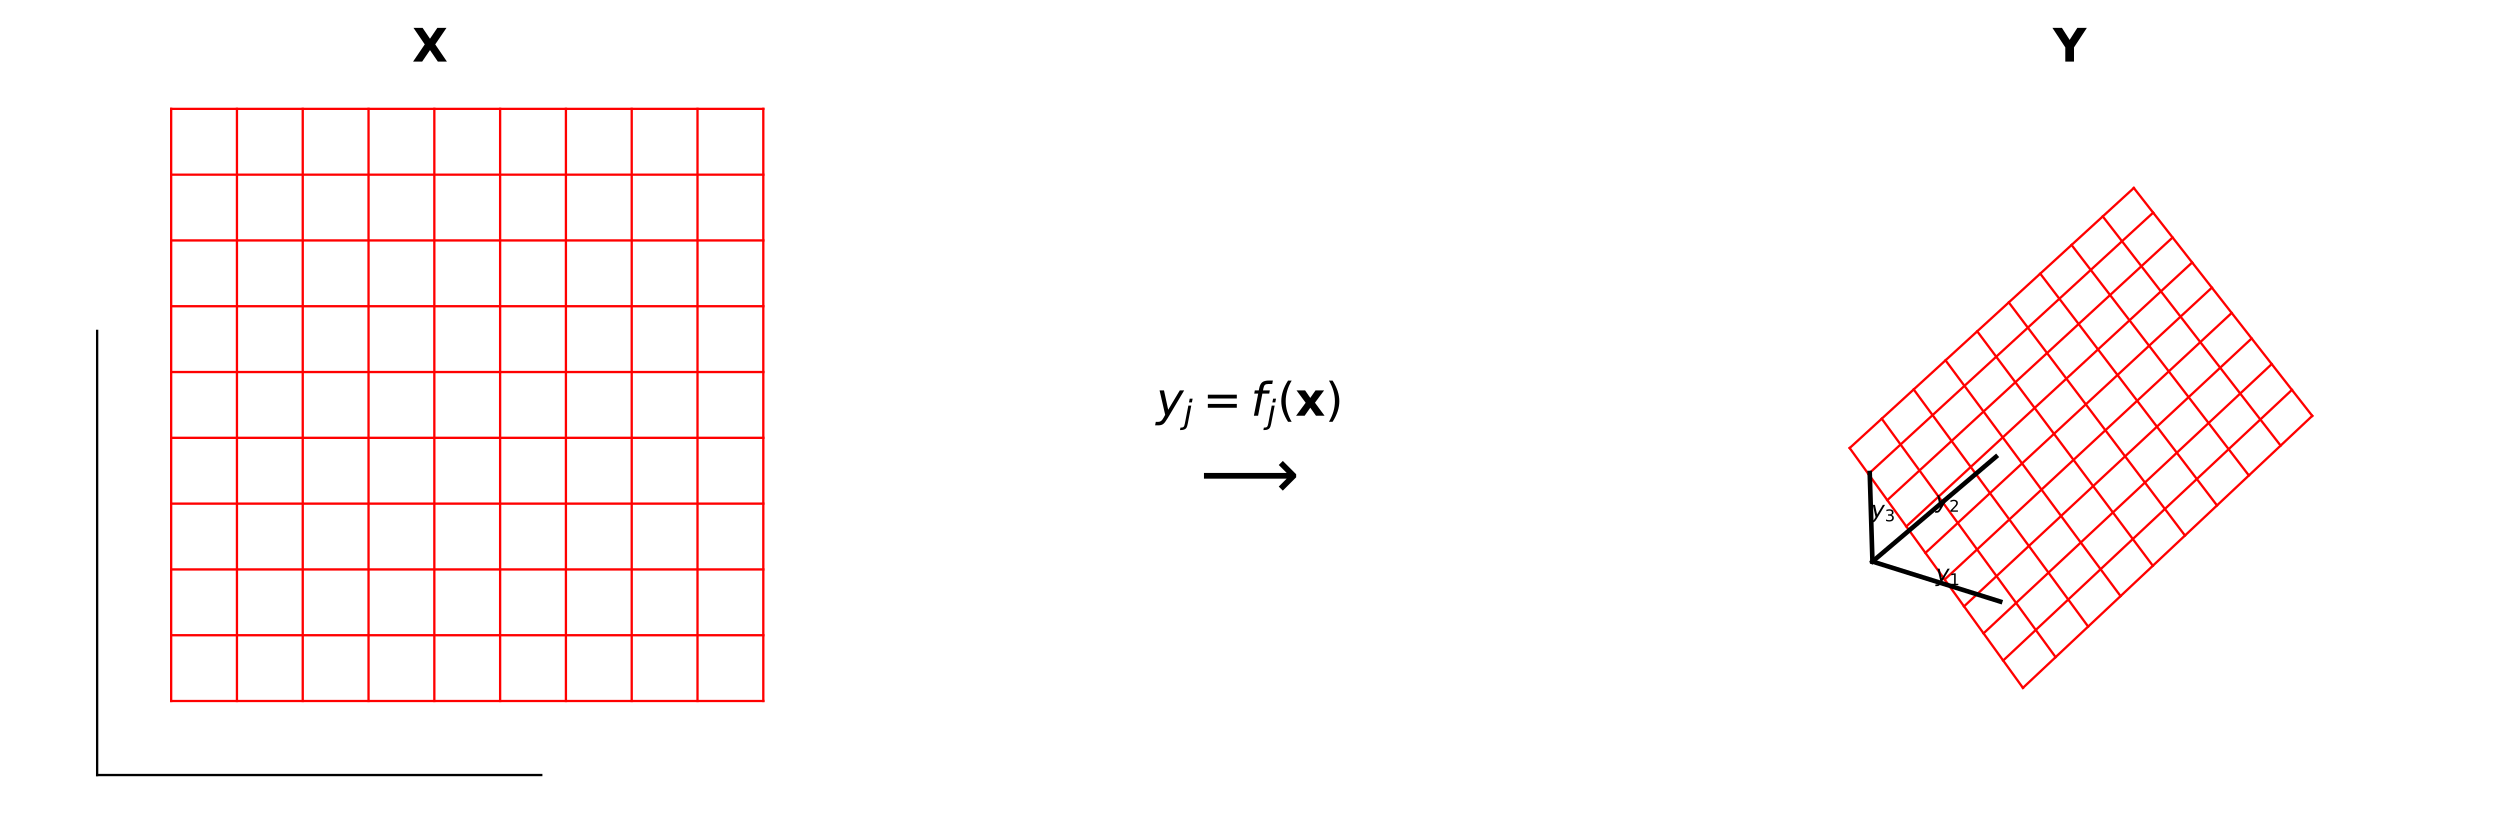
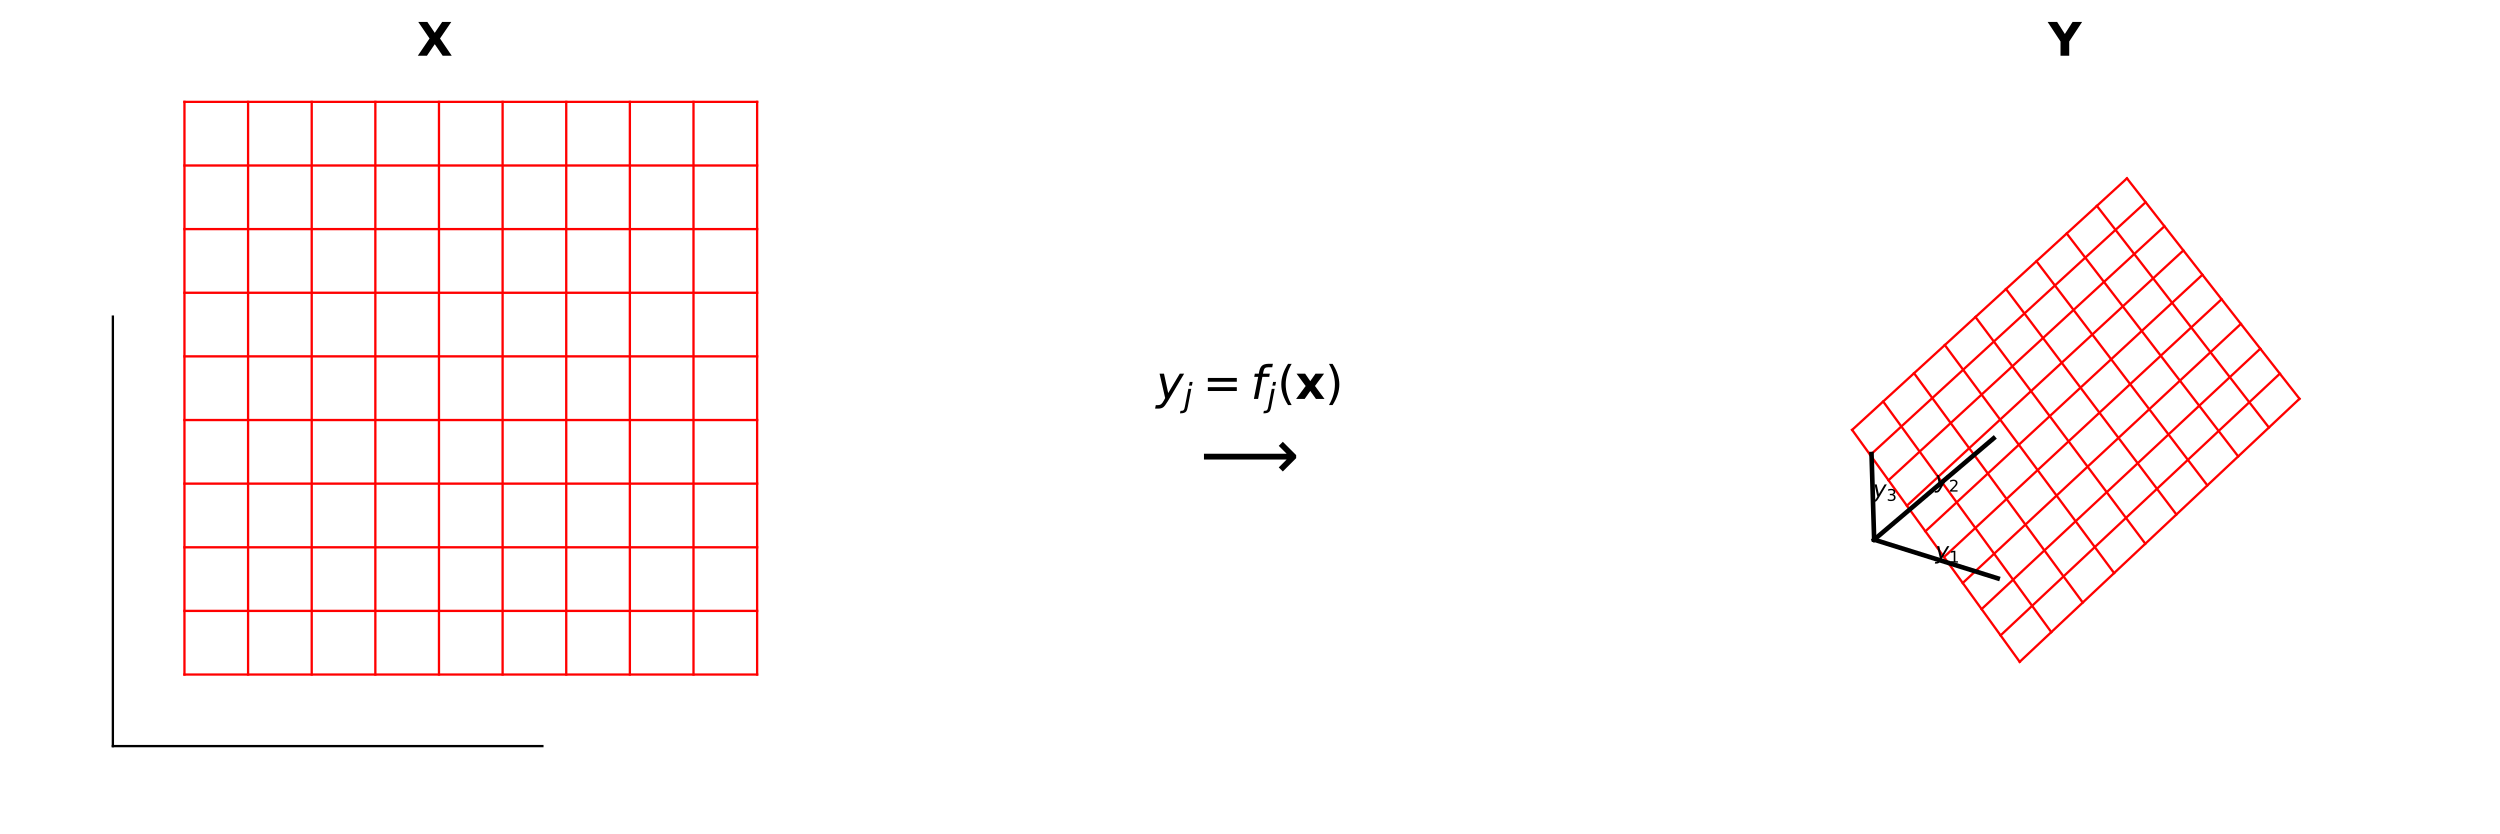
<svg xmlns="http://www.w3.org/2000/svg" xmlns:xlink="http://www.w3.org/1999/xlink" width="1080pt" height="360pt" viewBox="0 0 1080 360" version="1.1">
  <defs>
    <style type="text/css">*{stroke-linejoin: round; stroke-linecap: butt}</style>
  </defs>
  <g id="figure_1">
    <g id="patch_1">
      <path d="M 0 360  L 1080 360  L 1080 0  L 0 0  L 0 360  z " style="fill: none" />
    </g>
    <g id="axes_1">
      <g id="line2d_1">
-         <path d="M 73.94 302.835  L 102.362 302.835  L 130.785 302.835  L 159.208 302.835  L 187.631 302.835  L 216.054 302.835  L 244.477 302.835  L 272.9 302.835  L 301.323 302.835  L 329.746 302.835  " clip-path="url(#p75398138cb)" style="fill: none; stroke: #ff0000; stroke-linecap: square" />
+         <path d="M 79.685 291.4  L 107.173 291.4  L 134.661 291.4  L 162.15 291.4  L 189.638 291.4  L 217.126 291.4  L 244.615 291.4  L 272.103 291.4  L 299.592 291.4  L 327.08 291.4  " clip-path="url(#p6f0700d260)" style="fill: none; stroke: #ff0000; stroke-linecap: square" />
      </g>
      <g id="line2d_2">
-         <path d="M 73.94 274.412  L 102.362 274.412  L 130.785 274.412  L 159.208 274.412  L 187.631 274.412  L 216.054 274.412  L 244.477 274.412  L 272.9 274.412  L 301.323 274.412  L 329.746 274.412  " clip-path="url(#p75398138cb)" style="fill: none; stroke: #ff0000; stroke-linecap: square" />
+         <path d="M 79.685 263.911  L 107.173 263.911  L 134.661 263.911  L 162.15 263.911  L 189.638 263.911  L 217.126 263.911  L 244.615 263.911  L 272.103 263.911  L 299.592 263.911  L 327.08 263.911  " clip-path="url(#p6f0700d260)" style="fill: none; stroke: #ff0000; stroke-linecap: square" />
      </g>
      <g id="line2d_3">
-         <path d="M 73.94 245.989  L 102.362 245.989  L 130.785 245.989  L 159.208 245.989  L 187.631 245.989  L 216.054 245.989  L 244.477 245.989  L 272.9 245.989  L 301.323 245.989  L 329.746 245.989  " clip-path="url(#p75398138cb)" style="fill: none; stroke: #ff0000; stroke-linecap: square" />
+         <path d="M 79.685 236.423  L 107.173 236.423  L 134.661 236.423  L 162.15 236.423  L 189.638 236.423  L 217.126 236.423  L 244.615 236.423  L 272.103 236.423  L 299.592 236.423  L 327.08 236.423  " clip-path="url(#p6f0700d260)" style="fill: none; stroke: #ff0000; stroke-linecap: square" />
      </g>
      <g id="line2d_4">
-         <path d="M 73.94 217.566  L 102.362 217.566  L 130.785 217.566  L 159.208 217.566  L 187.631 217.566  L 216.054 217.566  L 244.477 217.566  L 272.9 217.566  L 301.323 217.566  L 329.746 217.566  " clip-path="url(#p75398138cb)" style="fill: none; stroke: #ff0000; stroke-linecap: square" />
+         <path d="M 79.685 208.934  L 107.173 208.934  L 134.661 208.934  L 162.15 208.934  L 189.638 208.934  L 217.126 208.934  L 244.615 208.934  L 272.103 208.934  L 299.592 208.934  L 327.08 208.934  " clip-path="url(#p6f0700d260)" style="fill: none; stroke: #ff0000; stroke-linecap: square" />
      </g>
      <g id="line2d_5">
-         <path d="M 73.94 189.144  L 102.362 189.144  L 130.785 189.144  L 159.208 189.144  L 187.631 189.144  L 216.054 189.144  L 244.477 189.144  L 272.9 189.144  L 301.323 189.144  L 329.746 189.144  " clip-path="url(#p75398138cb)" style="fill: none; stroke: #ff0000; stroke-linecap: square" />
+         <path d="M 79.685 181.446  L 107.173 181.446  L 134.661 181.446  L 162.15 181.446  L 189.638 181.446  L 217.126 181.446  L 244.615 181.446  L 272.103 181.446  L 299.592 181.446  L 327.08 181.446  " clip-path="url(#p6f0700d260)" style="fill: none; stroke: #ff0000; stroke-linecap: square" />
      </g>
      <g id="line2d_6">
-         <path d="M 73.94 160.721  L 102.362 160.721  L 130.785 160.721  L 159.208 160.721  L 187.631 160.721  L 216.054 160.721  L 244.477 160.721  L 272.9 160.721  L 301.323 160.721  L 329.746 160.721  " clip-path="url(#p75398138cb)" style="fill: none; stroke: #ff0000; stroke-linecap: square" />
+         <path d="M 79.685 153.958  L 107.173 153.958  L 134.661 153.958  L 162.15 153.958  L 189.638 153.958  L 217.126 153.958  L 244.615 153.958  L 272.103 153.958  L 299.592 153.958  L 327.08 153.958  " clip-path="url(#p6f0700d260)" style="fill: none; stroke: #ff0000; stroke-linecap: square" />
      </g>
      <g id="line2d_7">
-         <path d="M 73.94 132.298  L 102.362 132.298  L 130.785 132.298  L 159.208 132.298  L 187.631 132.298  L 216.054 132.298  L 244.477 132.298  L 272.9 132.298  L 301.323 132.298  L 329.746 132.298  " clip-path="url(#p75398138cb)" style="fill: none; stroke: #ff0000; stroke-linecap: square" />
+         <path d="M 79.685 126.469  L 107.173 126.469  L 134.661 126.469  L 162.15 126.469  L 189.638 126.469  L 217.126 126.469  L 244.615 126.469  L 272.103 126.469  L 299.592 126.469  L 327.08 126.469  " clip-path="url(#p6f0700d260)" style="fill: none; stroke: #ff0000; stroke-linecap: square" />
      </g>
      <g id="line2d_8">
-         <path d="M 73.94 103.875  L 102.362 103.875  L 130.785 103.875  L 159.208 103.875  L 187.631 103.875  L 216.054 103.875  L 244.477 103.875  L 272.9 103.875  L 301.323 103.875  L 329.746 103.875  " clip-path="url(#p75398138cb)" style="fill: none; stroke: #ff0000; stroke-linecap: square" />
+         <path d="M 79.685 98.981  L 107.173 98.981  L 134.661 98.981  L 162.15 98.981  L 189.638 98.981  L 217.126 98.981  L 244.615 98.981  L 272.103 98.981  L 299.592 98.981  L 327.08 98.981  " clip-path="url(#p6f0700d260)" style="fill: none; stroke: #ff0000; stroke-linecap: square" />
      </g>
      <g id="line2d_9">
-         <path d="M 73.94 75.452  L 102.362 75.452  L 130.785 75.452  L 159.208 75.452  L 187.631 75.452  L 216.054 75.452  L 244.477 75.452  L 272.9 75.452  L 301.323 75.452  L 329.746 75.452  " clip-path="url(#p75398138cb)" style="fill: none; stroke: #ff0000; stroke-linecap: square" />
+         <path d="M 79.685 71.493  L 107.173 71.493  L 134.661 71.493  L 162.15 71.493  L 189.638 71.493  L 217.126 71.493  L 244.615 71.493  L 272.103 71.493  L 299.592 71.493  L 327.08 71.493  " clip-path="url(#p6f0700d260)" style="fill: none; stroke: #ff0000; stroke-linecap: square" />
      </g>
      <g id="line2d_10">
-         <path d="M 73.94 47.029  L 102.362 47.029  L 130.785 47.029  L 159.208 47.029  L 187.631 47.029  L 216.054 47.029  L 244.477 47.029  L 272.9 47.029  L 301.323 47.029  L 329.746 47.029  " clip-path="url(#p75398138cb)" style="fill: none; stroke: #ff0000; stroke-linecap: square" />
+         <path d="M 79.685 44.004  L 107.173 44.004  L 134.661 44.004  L 162.15 44.004  L 189.638 44.004  L 217.126 44.004  L 244.615 44.004  L 272.103 44.004  L 299.592 44.004  L 327.08 44.004  " clip-path="url(#p6f0700d260)" style="fill: none; stroke: #ff0000; stroke-linecap: square" />
      </g>
      <g id="line2d_11">
-         <path d="M 73.94 302.835  L 73.94 274.412  L 73.94 245.989  L 73.94 217.566  L 73.94 189.144  L 73.94 160.721  L 73.94 132.298  L 73.94 103.875  L 73.94 75.452  L 73.94 47.029  " clip-path="url(#p75398138cb)" style="fill: none; stroke: #ff0000; stroke-linecap: square" />
+         <path d="M 79.685 291.4  L 79.685 263.911  L 79.685 236.423  L 79.685 208.934  L 79.685 181.446  L 79.685 153.958  L 79.685 126.469  L 79.685 98.981  L 79.685 71.493  L 79.685 44.004  " clip-path="url(#p6f0700d260)" style="fill: none; stroke: #ff0000; stroke-linecap: square" />
      </g>
      <g id="line2d_12">
-         <path d="M 102.362 302.835  L 102.362 274.412  L 102.362 245.989  L 102.362 217.566  L 102.362 189.144  L 102.362 160.721  L 102.362 132.298  L 102.362 103.875  L 102.362 75.452  L 102.362 47.029  " clip-path="url(#p75398138cb)" style="fill: none; stroke: #ff0000; stroke-linecap: square" />
+         <path d="M 107.173 291.4  L 107.173 263.911  L 107.173 236.423  L 107.173 208.934  L 107.173 181.446  L 107.173 153.958  L 107.173 126.469  L 107.173 98.981  L 107.173 71.493  L 107.173 44.004  " clip-path="url(#p6f0700d260)" style="fill: none; stroke: #ff0000; stroke-linecap: square" />
      </g>
      <g id="line2d_13">
-         <path d="M 130.785 302.835  L 130.785 274.412  L 130.785 245.989  L 130.785 217.566  L 130.785 189.144  L 130.785 160.721  L 130.785 132.298  L 130.785 103.875  L 130.785 75.452  L 130.785 47.029  " clip-path="url(#p75398138cb)" style="fill: none; stroke: #ff0000; stroke-linecap: square" />
+         <path d="M 134.661 291.4  L 134.661 263.911  L 134.661 236.423  L 134.661 208.934  L 134.661 181.446  L 134.661 153.958  L 134.661 126.469  L 134.661 98.981  L 134.661 71.493  L 134.661 44.004  " clip-path="url(#p6f0700d260)" style="fill: none; stroke: #ff0000; stroke-linecap: square" />
      </g>
      <g id="line2d_14">
-         <path d="M 159.208 302.835  L 159.208 274.412  L 159.208 245.989  L 159.208 217.566  L 159.208 189.144  L 159.208 160.721  L 159.208 132.298  L 159.208 103.875  L 159.208 75.452  L 159.208 47.029  " clip-path="url(#p75398138cb)" style="fill: none; stroke: #ff0000; stroke-linecap: square" />
+         <path d="M 162.15 291.4  L 162.15 263.911  L 162.15 236.423  L 162.15 208.934  L 162.15 181.446  L 162.15 153.958  L 162.15 126.469  L 162.15 98.981  L 162.15 71.493  L 162.15 44.004  " clip-path="url(#p6f0700d260)" style="fill: none; stroke: #ff0000; stroke-linecap: square" />
      </g>
      <g id="line2d_15">
-         <path d="M 187.631 302.835  L 187.631 274.412  L 187.631 245.989  L 187.631 217.566  L 187.631 189.144  L 187.631 160.721  L 187.631 132.298  L 187.631 103.875  L 187.631 75.452  L 187.631 47.029  " clip-path="url(#p75398138cb)" style="fill: none; stroke: #ff0000; stroke-linecap: square" />
+         <path d="M 189.638 291.4  L 189.638 263.911  L 189.638 236.423  L 189.638 208.934  L 189.638 181.446  L 189.638 153.958  L 189.638 126.469  L 189.638 98.981  L 189.638 71.493  L 189.638 44.004  " clip-path="url(#p6f0700d260)" style="fill: none; stroke: #ff0000; stroke-linecap: square" />
      </g>
      <g id="line2d_16">
-         <path d="M 216.054 302.835  L 216.054 274.412  L 216.054 245.989  L 216.054 217.566  L 216.054 189.144  L 216.054 160.721  L 216.054 132.298  L 216.054 103.875  L 216.054 75.452  L 216.054 47.029  " clip-path="url(#p75398138cb)" style="fill: none; stroke: #ff0000; stroke-linecap: square" />
+         <path d="M 217.126 291.4  L 217.126 263.911  L 217.126 236.423  L 217.126 208.934  L 217.126 181.446  L 217.126 153.958  L 217.126 126.469  L 217.126 98.981  L 217.126 71.493  L 217.126 44.004  " clip-path="url(#p6f0700d260)" style="fill: none; stroke: #ff0000; stroke-linecap: square" />
      </g>
      <g id="line2d_17">
-         <path d="M 244.477 302.835  L 244.477 274.412  L 244.477 245.989  L 244.477 217.566  L 244.477 189.144  L 244.477 160.721  L 244.477 132.298  L 244.477 103.875  L 244.477 75.452  L 244.477 47.029  " clip-path="url(#p75398138cb)" style="fill: none; stroke: #ff0000; stroke-linecap: square" />
+         <path d="M 244.615 291.4  L 244.615 263.911  L 244.615 236.423  L 244.615 208.934  L 244.615 181.446  L 244.615 153.958  L 244.615 126.469  L 244.615 98.981  L 244.615 71.493  L 244.615 44.004  " clip-path="url(#p6f0700d260)" style="fill: none; stroke: #ff0000; stroke-linecap: square" />
      </g>
      <g id="line2d_18">
-         <path d="M 272.9 302.835  L 272.9 274.412  L 272.9 245.989  L 272.9 217.566  L 272.9 189.144  L 272.9 160.721  L 272.9 132.298  L 272.9 103.875  L 272.9 75.452  L 272.9 47.029  " clip-path="url(#p75398138cb)" style="fill: none; stroke: #ff0000; stroke-linecap: square" />
+         <path d="M 272.103 291.4  L 272.103 263.911  L 272.103 236.423  L 272.103 208.934  L 272.103 181.446  L 272.103 153.958  L 272.103 126.469  L 272.103 98.981  L 272.103 71.493  L 272.103 44.004  " clip-path="url(#p6f0700d260)" style="fill: none; stroke: #ff0000; stroke-linecap: square" />
      </g>
      <g id="line2d_19">
-         <path d="M 301.323 302.835  L 301.323 274.412  L 301.323 245.989  L 301.323 217.566  L 301.323 189.144  L 301.323 160.721  L 301.323 132.298  L 301.323 103.875  L 301.323 75.452  L 301.323 47.029  " clip-path="url(#p75398138cb)" style="fill: none; stroke: #ff0000; stroke-linecap: square" />
+         <path d="M 299.592 291.4  L 299.592 263.911  L 299.592 236.423  L 299.592 208.934  L 299.592 181.446  L 299.592 153.958  L 299.592 126.469  L 299.592 98.981  L 299.592 71.493  L 299.592 44.004  " clip-path="url(#p6f0700d260)" style="fill: none; stroke: #ff0000; stroke-linecap: square" />
      </g>
      <g id="line2d_20">
-         <path d="M 329.746 302.835  L 329.746 274.412  L 329.746 245.989  L 329.746 217.566  L 329.746 189.144  L 329.746 160.721  L 329.746 132.298  L 329.746 103.875  L 329.746 75.452  L 329.746 47.029  " clip-path="url(#p75398138cb)" style="fill: none; stroke: #ff0000; stroke-linecap: square" />
+         <path d="M 327.08 291.4  L 327.08 263.911  L 327.08 236.423  L 327.08 208.934  L 327.08 181.446  L 327.08 153.958  L 327.08 126.469  L 327.08 98.981  L 327.08 71.493  L 327.08 44.004  " clip-path="url(#p6f0700d260)" style="fill: none; stroke: #ff0000; stroke-linecap: square" />
      </g>
      <g id="line2d_21">
-         <path d="M 41.964 334.811  L 41.964 142.956  " clip-path="url(#p75398138cb)" style="fill: none; stroke: #000000; stroke-linecap: square" />
+         <path d="M 48.76 322.324  L 48.76 136.777  " clip-path="url(#p6f0700d260)" style="fill: none; stroke: #000000; stroke-linecap: square" />
      </g>
      <g id="line2d_22">
-         <path d="M 41.964 334.811  L 233.818 334.811  " clip-path="url(#p75398138cb)" style="fill: none; stroke: #000000; stroke-linecap: square" />
+         <path d="M 48.76 322.324  L 234.307 322.324  " clip-path="url(#p6f0700d260)" style="fill: none; stroke: #000000; stroke-linecap: square" />
      </g>
      <g id="text_1">
-         <g transform="translate(178.0547 26.64) scale(0.2 -0.2)">
+         <g transform="translate(180.12 24.08824) scale(0.2 -0.2)">
          <defs>
            <path id="DejaVuSans-Bold-58" d="M 3188 2381  L 4806 0  L 3553 0  L 2463 1594  L 1381 0  L 122 0  L 1741 2381  L 184 4666  L 1441 4666  L 2463 3163  L 3481 4666  L 4744 4666  L 3188 2381  z " transform="scale(0.015625)" />
          </defs>
          <use xlink:href="#DejaVuSans-Bold-58" transform="translate(0 0.09375)" />
        </g>
      </g>
    </g>
    <g id="patch_2">
-       <path d="M 735.865 349.2  L 1052.425 349.2  L 1052.425 32.64  L 735.865 32.64  L 735.865 349.2  z " style="fill: none" />
+       <path d="M 739.004 336.24  L 1045.156 336.24  L 1045.156 30.088  L 739.004 30.088  L 739.004 336.24  z " style="fill: none" />
    </g>
    <g id="axes_2">
      <g id="line2d_23">
-         <path d="M 921.812 81.203  L 930.16 91.865  L 938.561 102.595  L 947.016 113.393  L 955.525 124.259  L 964.088 135.196  L 972.706 146.203  L 981.38 157.281  L 990.109 168.43  L 998.896 179.652  " clip-path="url(#p8e5a14344a)" style="fill: none; stroke: #ff0000; stroke-linecap: square" />
+         <path d="M 918.837 77.055  L 926.911 87.366  L 935.036 97.743  L 943.212 108.186  L 951.441 118.695  L 959.723 129.272  L 968.057 139.917  L 976.446 150.631  L 984.889 161.414  L 993.386 172.267  " clip-path="url(#pb4bc813515)" style="fill: none; stroke: #ff0000; stroke-linecap: square" />
      </g>
      <g id="line2d_24">
-         <path d="M 908.386 93.491  L 916.708 104.213  L 925.083 115.003  L 933.511 125.862  L 941.993 136.79  L 950.53 147.789  L 959.122 158.858  L 967.769 169.999  L 976.472 181.212  L 985.232 192.498  " clip-path="url(#p8e5a14344a)" style="fill: none; stroke: #ff0000; stroke-linecap: square" />
+         <path d="M 905.853 88.939  L 913.901 99.308  L 922 109.743  L 930.152 120.245  L 938.355 130.814  L 946.611 141.451  L 954.92 152.156  L 963.283 162.931  L 971.7 173.776  L 980.172 184.691  " clip-path="url(#pb4bc813515)" style="fill: none; stroke: #ff0000; stroke-linecap: square" />
      </g>
      <g id="line2d_25">
-         <path d="M 894.908 105.827  L 903.203 116.61  L 911.551 127.46  L 919.953 138.381  L 928.409 149.371  L 936.918 160.432  L 945.483 171.564  L 954.104 182.768  L 962.78 194.046  L 971.513 205.396  " clip-path="url(#p8e5a14344a)" style="fill: none; stroke: #ff0000; stroke-linecap: square" />
+         <path d="M 892.817 100.869  L 900.84 111.297  L 908.914 121.791  L 917.039 132.352  L 925.217 142.981  L 933.447 153.678  L 941.73 164.445  L 950.067 175.281  L 958.458 186.187  L 966.904 197.165  " clip-path="url(#pb4bc813515)" style="fill: none; stroke: #ff0000; stroke-linecap: square" />
      </g>
      <g id="line2d_26">
-         <path d="M 881.376 118.212  L 889.645 129.055  L 897.966 139.967  L 906.341 150.949  L 914.77 162.001  L 923.253 173.125  L 931.79 184.321  L 940.384 195.589  L 949.033 206.931  L 957.739 218.347  " clip-path="url(#p8e5a14344a)" style="fill: none; stroke: #ff0000; stroke-linecap: square" />
+         <path d="M 879.73 112.847  L 887.727 123.333  L 895.775 133.886  L 903.875 144.507  L 912.026 155.196  L 920.23 165.954  L 928.487 176.782  L 936.798 187.68  L 945.163 198.649  L 953.582 209.689  " clip-path="url(#pb4bc813515)" style="fill: none; stroke: #ff0000; stroke-linecap: square" />
      </g>
      <g id="line2d_27">
-         <path d="M 867.791 130.646  L 876.033 141.55  L 884.327 152.523  L 892.675 163.567  L 901.076 174.682  L 909.532 185.869  L 918.042 197.129  L 926.608 208.461  L 935.23 219.868  L 943.908 231.349  " clip-path="url(#p8e5a14344a)" style="fill: none; stroke: #ff0000; stroke-linecap: square" />
+         <path d="M 866.592 124.872  L 874.563 135.417  L 882.585 146.03  L 890.658 156.711  L 898.783 167.46  L 906.961 178.28  L 915.191 189.169  L 923.476 200.129  L 931.814 211.16  L 940.207 222.264  " clip-path="url(#pb4bc813515)" style="fill: none; stroke: #ff0000; stroke-linecap: square" />
      </g>
      <g id="line2d_28">
-         <path d="M 854.152 143.128  L 862.367 154.094  L 870.634 165.129  L 878.954 176.236  L 887.328 187.414  L 895.756 198.665  L 904.239 209.988  L 912.777 221.386  L 921.371 232.858  L 930.022 244.405  " clip-path="url(#p8e5a14344a)" style="fill: none; stroke: #ff0000; stroke-linecap: square" />
+         <path d="M 853.402 136.944  L 861.346 147.549  L 869.342 158.221  L 877.388 168.963  L 885.487 179.773  L 893.638 190.654  L 901.842 201.605  L 910.099 212.628  L 918.411 223.723  L 926.777 234.89  " clip-path="url(#pb4bc813515)" style="fill: none; stroke: #ff0000; stroke-linecap: square" />
      </g>
      <g id="line2d_29">
-         <path d="M 840.46 155.66  L 848.647 166.687  L 856.886 177.785  L 865.179 188.955  L 873.525 200.197  L 881.925 211.511  L 890.38 222.9  L 898.89 234.362  L 907.456 245.9  L 916.079 257.513  " clip-path="url(#p8e5a14344a)" style="fill: none; stroke: #ff0000; stroke-linecap: square" />
+         <path d="M 840.16 149.064  L 848.077 159.728  L 856.046 170.461  L 864.066 181.264  L 872.138 192.136  L 880.262 203.078  L 888.439 214.092  L 896.669 225.178  L 904.953 236.336  L 913.292 247.568  " clip-path="url(#pb4bc813515)" style="fill: none; stroke: #ff0000; stroke-linecap: square" />
      </g>
      <g id="line2d_30">
-         <path d="M 826.713 168.242  L 834.872 179.331  L 843.084 190.492  L 851.348 201.725  L 859.666 213.031  L 868.039 224.41  L 876.465 235.863  L 884.947 247.391  L 893.485 258.995  L 902.079 270.676  " clip-path="url(#p8e5a14344a)" style="fill: none; stroke: #ff0000; stroke-linecap: square" />
+         <path d="M 826.865 161.232  L 834.756 171.956  L 842.697 182.75  L 850.69 193.614  L 858.735 204.548  L 866.832 215.553  L 874.981 226.63  L 883.184 237.779  L 891.441 249.001  L 899.753 260.297  " clip-path="url(#pb4bc813515)" style="fill: none; stroke: #ff0000; stroke-linecap: square" />
      </g>
      <g id="line2d_31">
-         <path d="M 812.912 180.873  L 821.043 192.025  L 829.226 203.25  L 837.462 214.546  L 845.752 225.916  L 854.096 237.36  L 862.494 248.879  L 870.948 260.473  L 879.456 272.144  L 888.022 283.891  " clip-path="url(#p8e5a14344a)" style="fill: none; stroke: #ff0000; stroke-linecap: square" />
+         <path d="M 813.517 173.448  L 821.381 184.233  L 829.295 195.088  L 837.261 206.013  L 845.278 217.01  L 853.347 228.077  L 861.47 239.217  L 869.645 250.431  L 877.874 261.717  L 886.158 273.079  " clip-path="url(#pb4bc813515)" style="fill: none; stroke: #ff0000; stroke-linecap: square" />
      </g>
      <g id="line2d_32">
-         <path d="M 799.055 193.555  L 807.158 204.77  L 815.313 216.058  L 823.521 227.419  L 831.782 238.854  L 840.097 250.363  L 848.466 261.948  L 856.891 273.609  L 865.371 285.346  L 873.907 297.161  " clip-path="url(#p8e5a14344a)" style="fill: none; stroke: #ff0000; stroke-linecap: square" />
+         <path d="M 800.117 185.713  L 807.953 196.559  L 815.839 207.476  L 823.777 218.463  L 831.767 229.522  L 839.809 240.653  L 847.903 251.856  L 856.05 263.134  L 864.252 274.486  L 872.507 285.912  " clip-path="url(#pb4bc813515)" style="fill: none; stroke: #ff0000; stroke-linecap: square" />
      </g>
      <g id="line2d_33">
-         <path d="M 921.812 81.203  L 908.386 93.491  L 894.908 105.827  L 881.376 118.212  L 867.791 130.646  L 854.152 143.128  L 840.46 155.66  L 826.713 168.242  L 812.912 180.873  L 799.055 193.555  " clip-path="url(#p8e5a14344a)" style="fill: none; stroke: #ff0000; stroke-linecap: square" />
+         <path d="M 918.837 77.055  L 905.853 88.939  L 892.817 100.869  L 879.73 112.847  L 866.592 124.872  L 853.402 136.944  L 840.16 149.064  L 826.865 161.232  L 813.517 173.448  L 800.117 185.713  " clip-path="url(#pb4bc813515)" style="fill: none; stroke: #ff0000; stroke-linecap: square" />
      </g>
      <g id="line2d_34">
-         <path d="M 930.16 91.865  L 916.708 104.213  L 903.203 116.61  L 889.645 129.055  L 876.033 141.55  L 862.367 154.094  L 848.647 166.687  L 834.872 179.331  L 821.043 192.025  L 807.158 204.77  " clip-path="url(#p8e5a14344a)" style="fill: none; stroke: #ff0000; stroke-linecap: square" />
+         <path d="M 926.911 87.366  L 913.901 99.308  L 900.84 111.297  L 887.727 123.333  L 874.563 135.417  L 861.346 147.549  L 848.077 159.728  L 834.756 171.956  L 821.381 184.233  L 807.953 196.559  " clip-path="url(#pb4bc813515)" style="fill: none; stroke: #ff0000; stroke-linecap: square" />
      </g>
      <g id="line2d_35">
-         <path d="M 938.561 102.595  L 925.083 115.003  L 911.551 127.46  L 897.966 139.967  L 884.327 152.523  L 870.634 165.129  L 856.886 177.785  L 843.084 190.492  L 829.226 203.25  L 815.313 216.058  " clip-path="url(#p8e5a14344a)" style="fill: none; stroke: #ff0000; stroke-linecap: square" />
+         <path d="M 935.036 97.743  L 922 109.743  L 908.914 121.791  L 895.775 133.886  L 882.585 146.03  L 869.342 158.221  L 856.046 170.461  L 842.697 182.75  L 829.295 195.088  L 815.839 207.476  " clip-path="url(#pb4bc813515)" style="fill: none; stroke: #ff0000; stroke-linecap: square" />
      </g>
      <g id="line2d_36">
-         <path d="M 947.016 113.393  L 933.511 125.862  L 919.953 138.381  L 906.341 150.949  L 892.675 163.567  L 878.954 176.236  L 865.179 188.955  L 851.348 201.725  L 837.462 214.546  L 823.521 227.419  " clip-path="url(#p8e5a14344a)" style="fill: none; stroke: #ff0000; stroke-linecap: square" />
+         <path d="M 943.212 108.186  L 930.152 120.245  L 917.039 132.352  L 903.875 144.507  L 890.658 156.711  L 877.388 168.963  L 864.066 181.264  L 850.69 193.614  L 837.261 206.013  L 823.777 218.463  " clip-path="url(#pb4bc813515)" style="fill: none; stroke: #ff0000; stroke-linecap: square" />
      </g>
      <g id="line2d_37">
-         <path d="M 955.525 124.259  L 941.993 136.79  L 928.409 149.371  L 914.77 162.001  L 901.076 174.682  L 887.328 187.414  L 873.525 200.197  L 859.666 213.031  L 845.752 225.916  L 831.782 238.854  " clip-path="url(#p8e5a14344a)" style="fill: none; stroke: #ff0000; stroke-linecap: square" />
+         <path d="M 951.441 118.695  L 938.355 130.814  L 925.217 142.981  L 912.026 155.196  L 898.783 167.46  L 885.487 179.773  L 872.138 192.136  L 858.735 204.548  L 845.278 217.01  L 831.767 229.522  " clip-path="url(#pb4bc813515)" style="fill: none; stroke: #ff0000; stroke-linecap: square" />
      </g>
      <g id="line2d_38">
-         <path d="M 964.088 135.196  L 950.53 147.789  L 936.918 160.432  L 923.253 173.125  L 909.532 185.869  L 895.756 198.665  L 881.925 211.511  L 868.039 224.41  L 854.096 237.36  L 840.097 250.363  " clip-path="url(#p8e5a14344a)" style="fill: none; stroke: #ff0000; stroke-linecap: square" />
+         <path d="M 959.723 129.272  L 946.611 141.451  L 933.447 153.678  L 920.23 165.954  L 906.961 178.28  L 893.638 190.654  L 880.262 203.078  L 866.832 215.553  L 853.347 228.077  L 839.809 240.653  " clip-path="url(#pb4bc813515)" style="fill: none; stroke: #ff0000; stroke-linecap: square" />
      </g>
      <g id="line2d_39">
-         <path d="M 972.706 146.203  L 959.122 158.858  L 945.483 171.564  L 931.79 184.321  L 918.042 197.129  L 904.239 209.988  L 890.38 222.9  L 876.465 235.863  L 862.494 248.879  L 848.466 261.948  " clip-path="url(#p8e5a14344a)" style="fill: none; stroke: #ff0000; stroke-linecap: square" />
+         <path d="M 968.057 139.917  L 954.92 152.156  L 941.73 164.445  L 928.487 176.782  L 915.191 189.169  L 901.842 201.605  L 888.439 214.092  L 874.981 226.63  L 861.47 239.217  L 847.903 251.856  " clip-path="url(#pb4bc813515)" style="fill: none; stroke: #ff0000; stroke-linecap: square" />
      </g>
      <g id="line2d_40">
-         <path d="M 981.38 157.281  L 967.769 169.999  L 954.104 182.768  L 940.384 195.589  L 926.608 208.461  L 912.777 221.386  L 898.89 234.362  L 884.947 247.391  L 870.948 260.473  L 856.891 273.609  " clip-path="url(#p8e5a14344a)" style="fill: none; stroke: #ff0000; stroke-linecap: square" />
+         <path d="M 976.446 150.631  L 963.283 162.931  L 950.067 175.281  L 936.798 187.68  L 923.476 200.129  L 910.099 212.628  L 896.669 225.178  L 883.184 237.779  L 869.645 250.431  L 856.05 263.134  " clip-path="url(#pb4bc813515)" style="fill: none; stroke: #ff0000; stroke-linecap: square" />
      </g>
      <g id="line2d_41">
-         <path d="M 990.109 168.43  L 976.472 181.212  L 962.78 194.046  L 949.033 206.931  L 935.23 219.868  L 921.371 232.858  L 907.456 245.9  L 893.485 258.995  L 879.456 272.144  L 865.371 285.346  " clip-path="url(#p8e5a14344a)" style="fill: none; stroke: #ff0000; stroke-linecap: square" />
+         <path d="M 984.889 161.414  L 971.7 173.776  L 958.458 186.187  L 945.163 198.649  L 931.814 211.16  L 918.411 223.723  L 904.953 236.336  L 891.441 249.001  L 877.874 261.717  L 864.252 274.486  " clip-path="url(#pb4bc813515)" style="fill: none; stroke: #ff0000; stroke-linecap: square" />
      </g>
      <g id="line2d_42">
-         <path d="M 998.896 179.652  L 985.232 192.498  L 971.513 205.396  L 957.739 218.347  L 943.908 231.349  L 930.022 244.405  L 916.079 257.513  L 902.079 270.676  L 888.022 283.891  L 873.907 297.161  " clip-path="url(#p8e5a14344a)" style="fill: none; stroke: #ff0000; stroke-linecap: square" />
+         <path d="M 993.386 172.267  L 980.172 184.691  L 966.904 197.165  L 953.582 209.689  L 940.207 222.264  L 926.777 234.89  L 913.292 247.568  L 899.753 260.297  L 886.158 273.079  L 872.507 285.912  " clip-path="url(#pb4bc813515)" style="fill: none; stroke: #ff0000; stroke-linecap: square" />
      </g>
      <g id="line2d_43">
-         <path d="M 808.9 242.591  L 862.226 197.345  " clip-path="url(#p8e5a14344a)" style="fill: none; stroke: #000000; stroke-width: 2; stroke-linecap: square" />
+         <path d="M 809.637 233.136  L 861.21 189.378  " clip-path="url(#pb4bc813515)" style="fill: none; stroke: #000000; stroke-width: 2; stroke-linecap: square" />
      </g>
      <g id="line2d_44">
-         <path d="M 808.9 242.591  L 864.082 259.875  " clip-path="url(#p8e5a14344a)" style="fill: none; stroke: #000000; stroke-width: 2; stroke-linecap: square" />
+         <path d="M 809.637 233.136  L 863.005 249.852  " clip-path="url(#pb4bc813515)" style="fill: none; stroke: #000000; stroke-width: 2; stroke-linecap: square" />
      </g>
      <g id="line2d_45">
-         <path d="M 808.9 242.591  L 807.723 204.353  " clip-path="url(#p8e5a14344a)" style="fill: none; stroke: #000000; stroke-width: 2; stroke-linecap: square" />
+         <path d="M 809.637 233.136  L 808.499 196.155  " clip-path="url(#pb4bc813515)" style="fill: none; stroke: #000000; stroke-width: 2; stroke-linecap: square" />
      </g>
      <g id="text_2">
-         <g transform="translate(836.2644 251.1623) scale(0.1 -0.1)">
+         <g transform="translate(836.1022 241.4257) scale(0.1 -0.1)">
          <defs>
            <path id="DejaVuSans-Oblique-79" d="M 1588 -325  Q 1188 -997 936 -1164  Q 684 -1331 294 -1331  L -159 -1331  L -63 -850  L 269 -850  Q 509 -850 678 -719  Q 847 -588 1056 -206  L 1234 128  L 459 3500  L 1069 3500  L 1650 819  L 3256 3500  L 3859 3500  L 1588 -325  z " transform="scale(0.015625)" />
            <path id="DejaVuSans-31" d="M 794 531  L 1825 531  L 1825 4091  L 703 3866  L 703 4441  L 1819 4666  L 2450 4666  L 2450 531  L 3481 531  L 3481 0  L 794 0  L 794 531  z " transform="scale(0.015625)" />
          </defs>
          <use xlink:href="#DejaVuSans-Oblique-79" transform="translate(0 0.3125)" />
          <use xlink:href="#DejaVuSans-31" transform="translate(59.17969 -16.09375) scale(0.7)" />
        </g>
      </g>
      <g id="text_3">
-         <g transform="translate(836.1537 219.4668) scale(0.1 -0.1)">
+         <g transform="translate(835.9951 210.7723) scale(0.1 -0.1)">
          <defs>
            <path id="DejaVuSans-32" d="M 1228 531  L 3431 531  L 3431 0  L 469 0  L 469 531  Q 828 903 1448 1529  Q 2069 2156 2228 2338  Q 2531 2678 2651 2914  Q 2772 3150 2772 3378  Q 2772 3750 2511 3984  Q 2250 4219 1831 4219  Q 1534 4219 1204 4116  Q 875 4013 500 3803  L 500 4441  Q 881 4594 1212 4672  Q 1544 4750 1819 4750  Q 2544 4750 2975 4387  Q 3406 4025 3406 3419  Q 3406 3131 3298 2873  Q 3191 2616 2906 2266  Q 2828 2175 2409 1742  Q 1991 1309 1228 531  z " transform="scale(0.015625)" />
          </defs>
          <use xlink:href="#DejaVuSans-Oblique-79" transform="translate(0 0.3125)" />
          <use xlink:href="#DejaVuSans-32" transform="translate(59.17969 -16.09375) scale(0.7)" />
        </g>
      </g>
      <g id="text_4">
-         <g transform="translate(808.315 223.5969) scale(0.1 -0.1)">
+         <g transform="translate(809.0718 214.7666) scale(0.1 -0.1)">
          <defs>
            <path id="DejaVuSans-33" d="M 2597 2516  Q 3050 2419 3304 2112  Q 3559 1806 3559 1356  Q 3559 666 3084 287  Q 2609 -91 1734 -91  Q 1441 -91 1130 -33  Q 819 25 488 141  L 488 750  Q 750 597 1062 519  Q 1375 441 1716 441  Q 2309 441 2620 675  Q 2931 909 2931 1356  Q 2931 1769 2642 2001  Q 2353 2234 1838 2234  L 1294 2234  L 1294 2753  L 1863 2753  Q 2328 2753 2575 2939  Q 2822 3125 2822 3475  Q 2822 3834 2567 4026  Q 2313 4219 1838 4219  Q 1578 4219 1281 4162  Q 984 4106 628 3988  L 628 4550  Q 988 4650 1302 4700  Q 1616 4750 1894 4750  Q 2613 4750 3031 4423  Q 3450 4097 3450 3541  Q 3450 3153 3228 2886  Q 3006 2619 2597 2516  z " transform="scale(0.015625)" />
          </defs>
          <use xlink:href="#DejaVuSans-Oblique-79" transform="translate(0 0.3125)" />
          <use xlink:href="#DejaVuSans-33" transform="translate(59.17969 -16.09375) scale(0.7)" />
        </g>
      </g>
      <g id="text_5">
-         <g transform="translate(886.8453 26.64) scale(0.2 -0.2)">
+         <g transform="translate(884.78 24.08824) scale(0.2 -0.2)">
          <defs>
            <path id="DejaVuSans-Bold-59" d="M -63 4666  L 1253 4666  L 2316 3003  L 3378 4666  L 4697 4666  L 2919 1966  L 2919 0  L 1716 0  L 1716 1966  L -63 4666  z " transform="scale(0.015625)" />
          </defs>
          <use xlink:href="#DejaVuSans-Bold-59" transform="translate(0 0.09375)" />
        </g>
      </g>
    </g>
    <g id="axes_3">
      <g id="text_6">
-         <g transform="translate(499.5 179.592) scale(0.2 -0.2)">
+         <g transform="translate(499.5 172.3565) scale(0.2 -0.2)">
          <defs>
            <path id="DejaVuSans-Oblique-6a" d="M 928 3500  L 1503 3500  L 813 -63  L 809 -78  Q 694 -675 544 -897  Q 403 -1106 132 -1218  Q -138 -1331 -506 -1331  L -722 -1331  L -628 -844  L -481 -844  Q -144 -844 -1 -703  Q 141 -563 238 -63  L 928 3500  z M 1197 4863  L 1772 4863  L 1631 4134  L 1056 4134  L 1197 4863  z " transform="scale(0.015625)" />
            <path id="DejaVuSans-3d" d="M 678 2906  L 4684 2906  L 4684 2381  L 678 2381  L 678 2906  z M 678 1631  L 4684 1631  L 4684 1100  L 678 1100  L 678 1631  z " transform="scale(0.015625)" />
            <path id="DejaVuSans-Oblique-66" d="M 3059 4863  L 2969 4384  L 2419 4384  Q 2106 4384 1964 4261  Q 1822 4138 1753 3809  L 1691 3500  L 2638 3500  L 2553 3053  L 1606 3053  L 1013 0  L 434 0  L 1031 3053  L 481 3053  L 563 3500  L 1113 3500  L 1159 3744  Q 1278 4363 1576 4613  Q 1875 4863 2516 4863  L 3059 4863  z " transform="scale(0.015625)" />
            <path id="DejaVuSans-28" d="M 1984 4856  Q 1566 4138 1362 3434  Q 1159 2731 1159 2009  Q 1159 1288 1364 580  Q 1569 -128 1984 -844  L 1484 -844  Q 1016 -109 783 600  Q 550 1309 550 2009  Q 550 2706 781 3412  Q 1013 4119 1484 4856  L 1984 4856  z " transform="scale(0.015625)" />
            <path id="DejaVuSans-Bold-78" d="M 1422 1791  L 159 3500  L 1344 3500  L 2059 2463  L 2784 3500  L 3969 3500  L 2706 1797  L 4031 0  L 2847 0  L 2059 1106  L 1281 0  L 97 0  L 1422 1791  z " transform="scale(0.015625)" />
            <path id="DejaVuSans-29" d="M 513 4856  L 1013 4856  Q 1481 4119 1714 3412  Q 1947 2706 1947 2009  Q 1947 1309 1714 600  Q 1481 -109 1013 -844  L 513 -844  Q 928 -128 1133 580  Q 1338 1288 1338 2009  Q 1338 2731 1133 3434  Q 928 4138 513 4856  z " transform="scale(0.015625)" />
          </defs>
          <use xlink:href="#DejaVuSans-Oblique-79" transform="translate(0 0.015625)" />
          <use xlink:href="#DejaVuSans-Oblique-6a" transform="translate(59.17969 -16.39062) scale(0.7)" />
          <use xlink:href="#DejaVuSans-3d" transform="translate(100.8447 0.015625)" />
          <use xlink:href="#DejaVuSans-Oblique-66" transform="translate(204.1162 0.015625)" />
          <use xlink:href="#DejaVuSans-Oblique-6a" transform="translate(239.3213 -16.39062) scale(0.7)" />
          <use xlink:href="#DejaVuSans-28" transform="translate(261.5039 0.015625)" />
          <use xlink:href="#DejaVuSans-Bold-78" transform="translate(300.5176 0.015625)" />
          <use xlink:href="#DejaVuSans-29" transform="translate(365.0195 0.015625)" />
        </g>
      </g>
      <g id="text_7">
-         <g transform="translate(512.55 215.0261) scale(0.3 -0.3)">
+         <g transform="translate(512.55 206.7498) scale(0.3 -0.3)">
          <defs>
            <path id="DejaVuSans-27f6" d="M 8863 2147  L 8863 1866  L 7634 638  L 7259 1013  L 7988 1741  L 366 1741  L 366 2272  L 7988 2272  L 7259 3000  L 7634 3375  L 8863 2147  z " transform="scale(0.015625)" />
          </defs>
          <use xlink:href="#DejaVuSans-27f6" transform="translate(19.48242 0.265625)" />
        </g>
      </g>
    </g>
  </g>
  <defs>
-     <clipPath id="p75398138cb">
-       <rect x="27.575" y="32.64" width="316.56" height="316.56" />
+     <clipPath id="p6f0700d260">
+       <rect x="34.844" y="30.088" width="306.152" height="306.152" />
    </clipPath>
-     <clipPath id="p8e5a14344a">
-       <rect x="735.865" y="32.64" width="316.56" height="316.56" />
+     <clipPath id="pb4bc813515">
+       <rect x="739.004" y="30.088" width="306.152" height="306.152" />
    </clipPath>
  </defs>
</svg>
